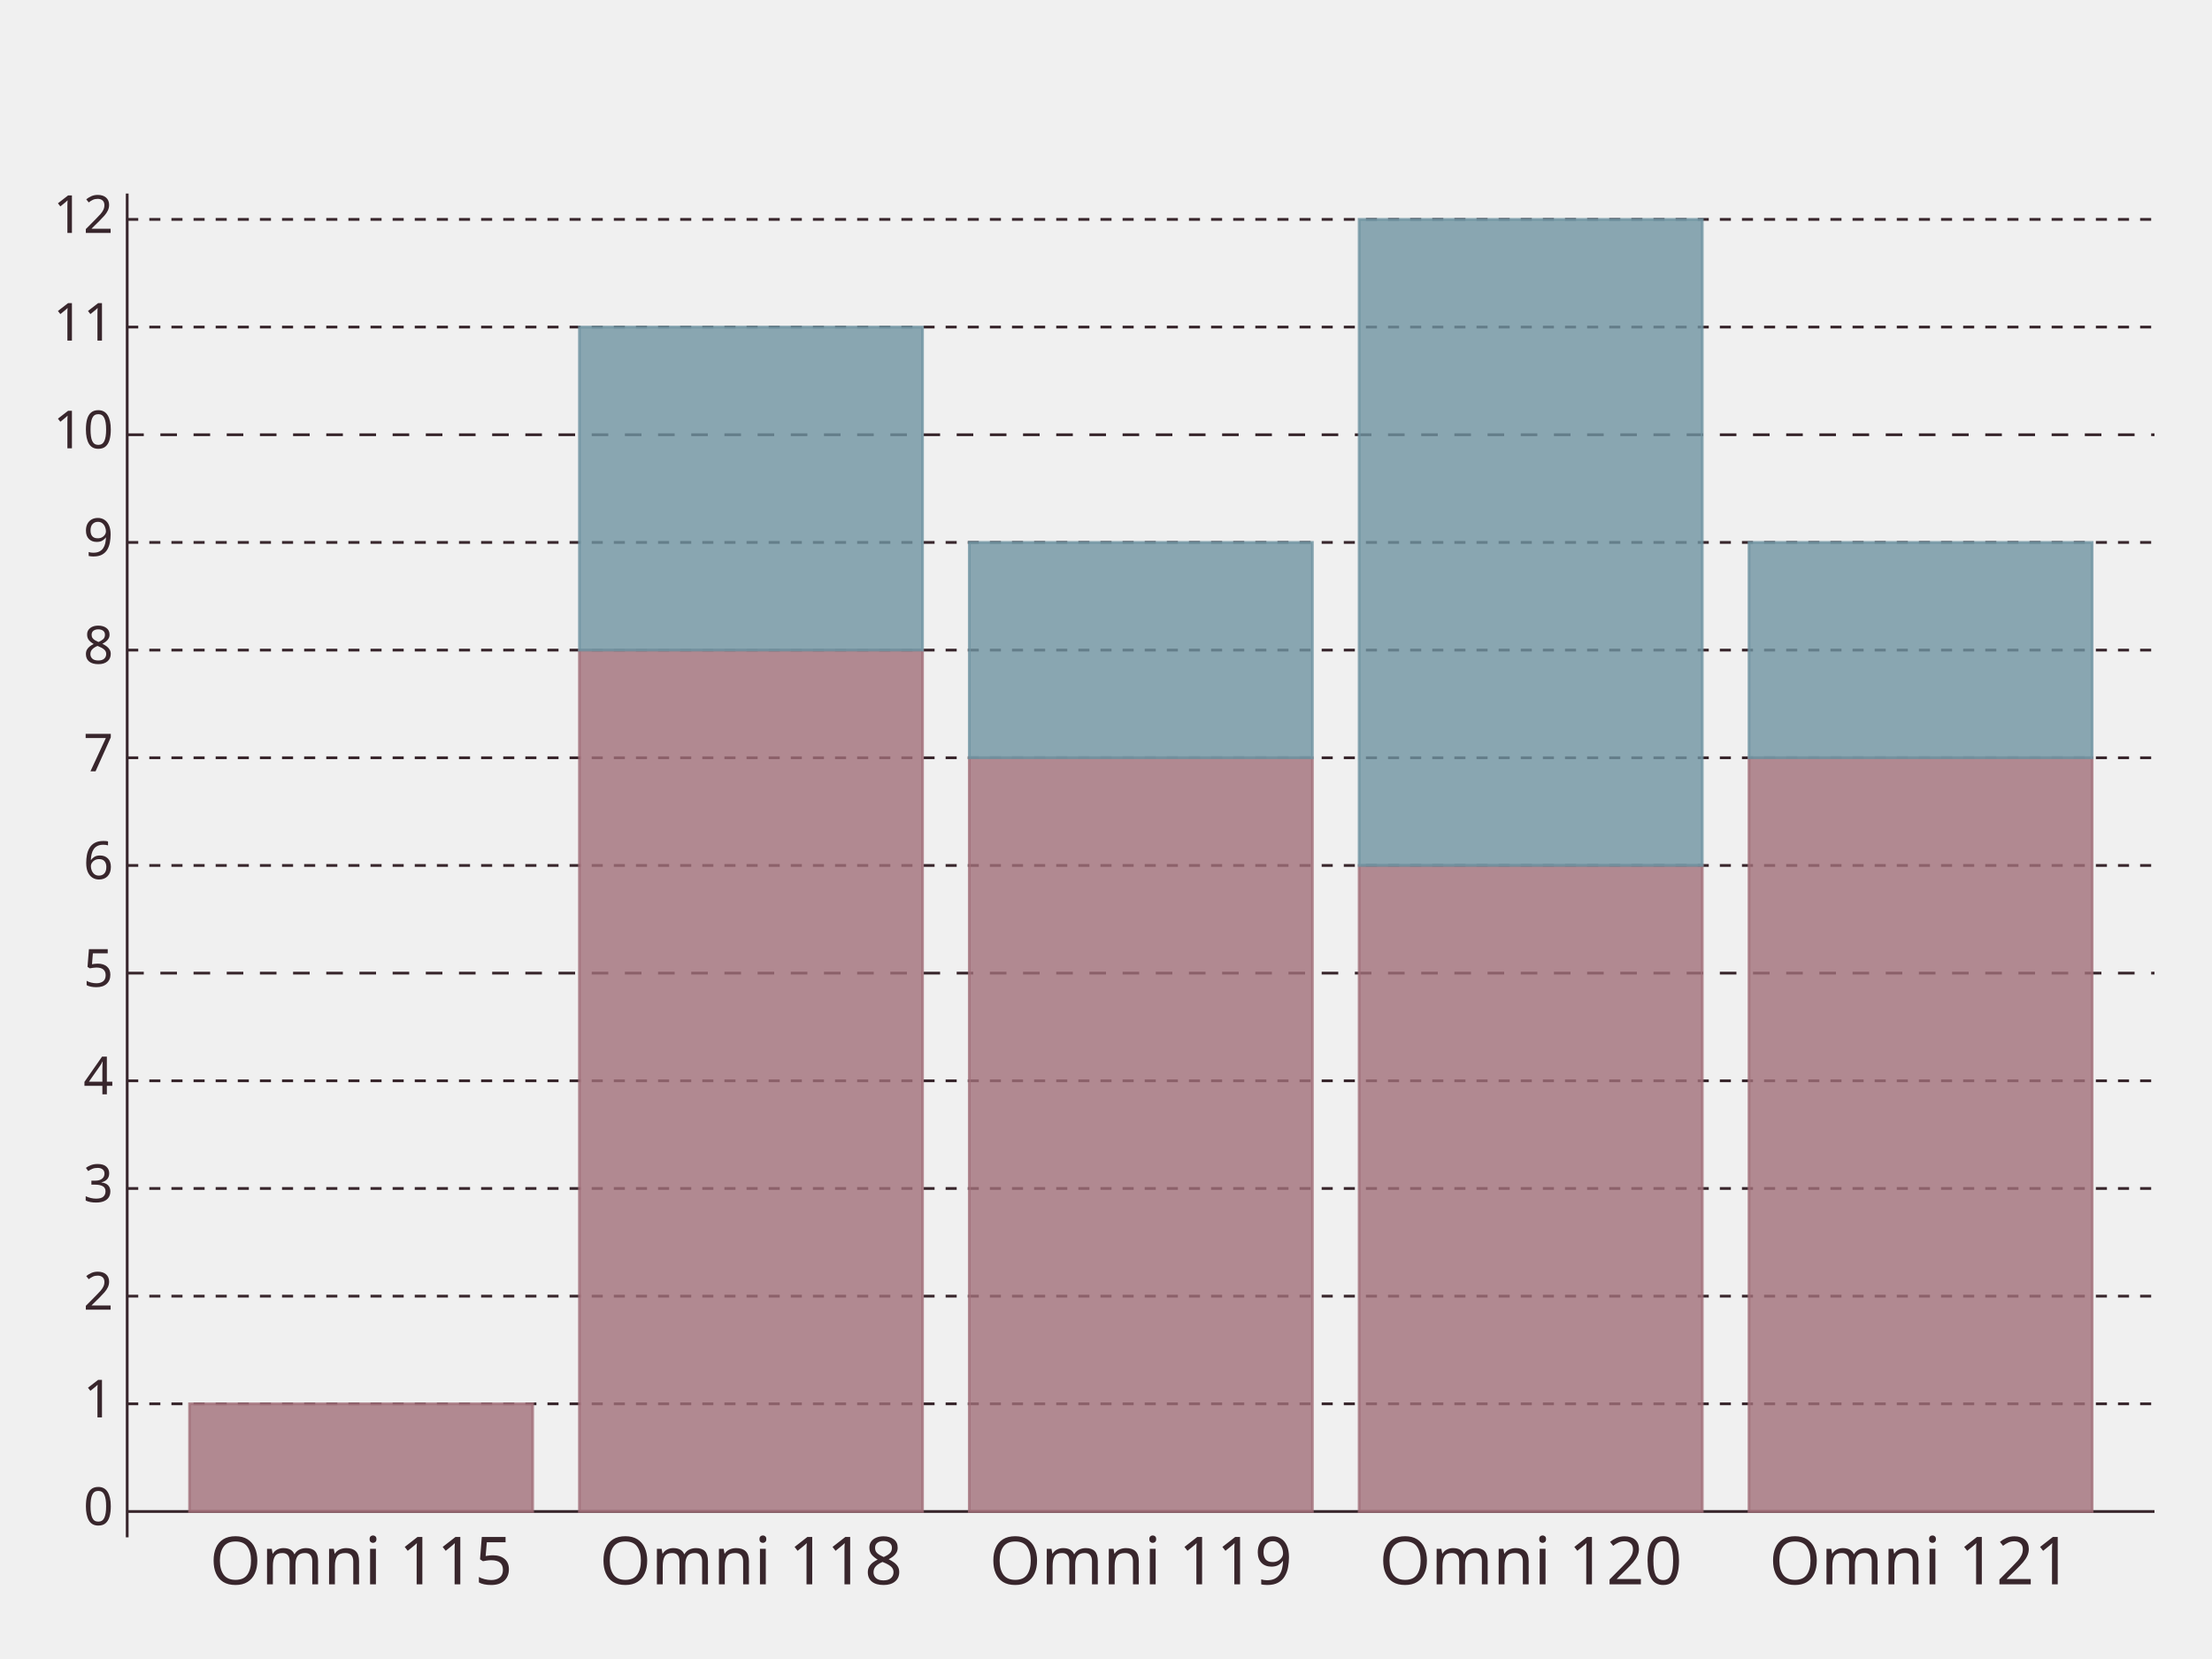
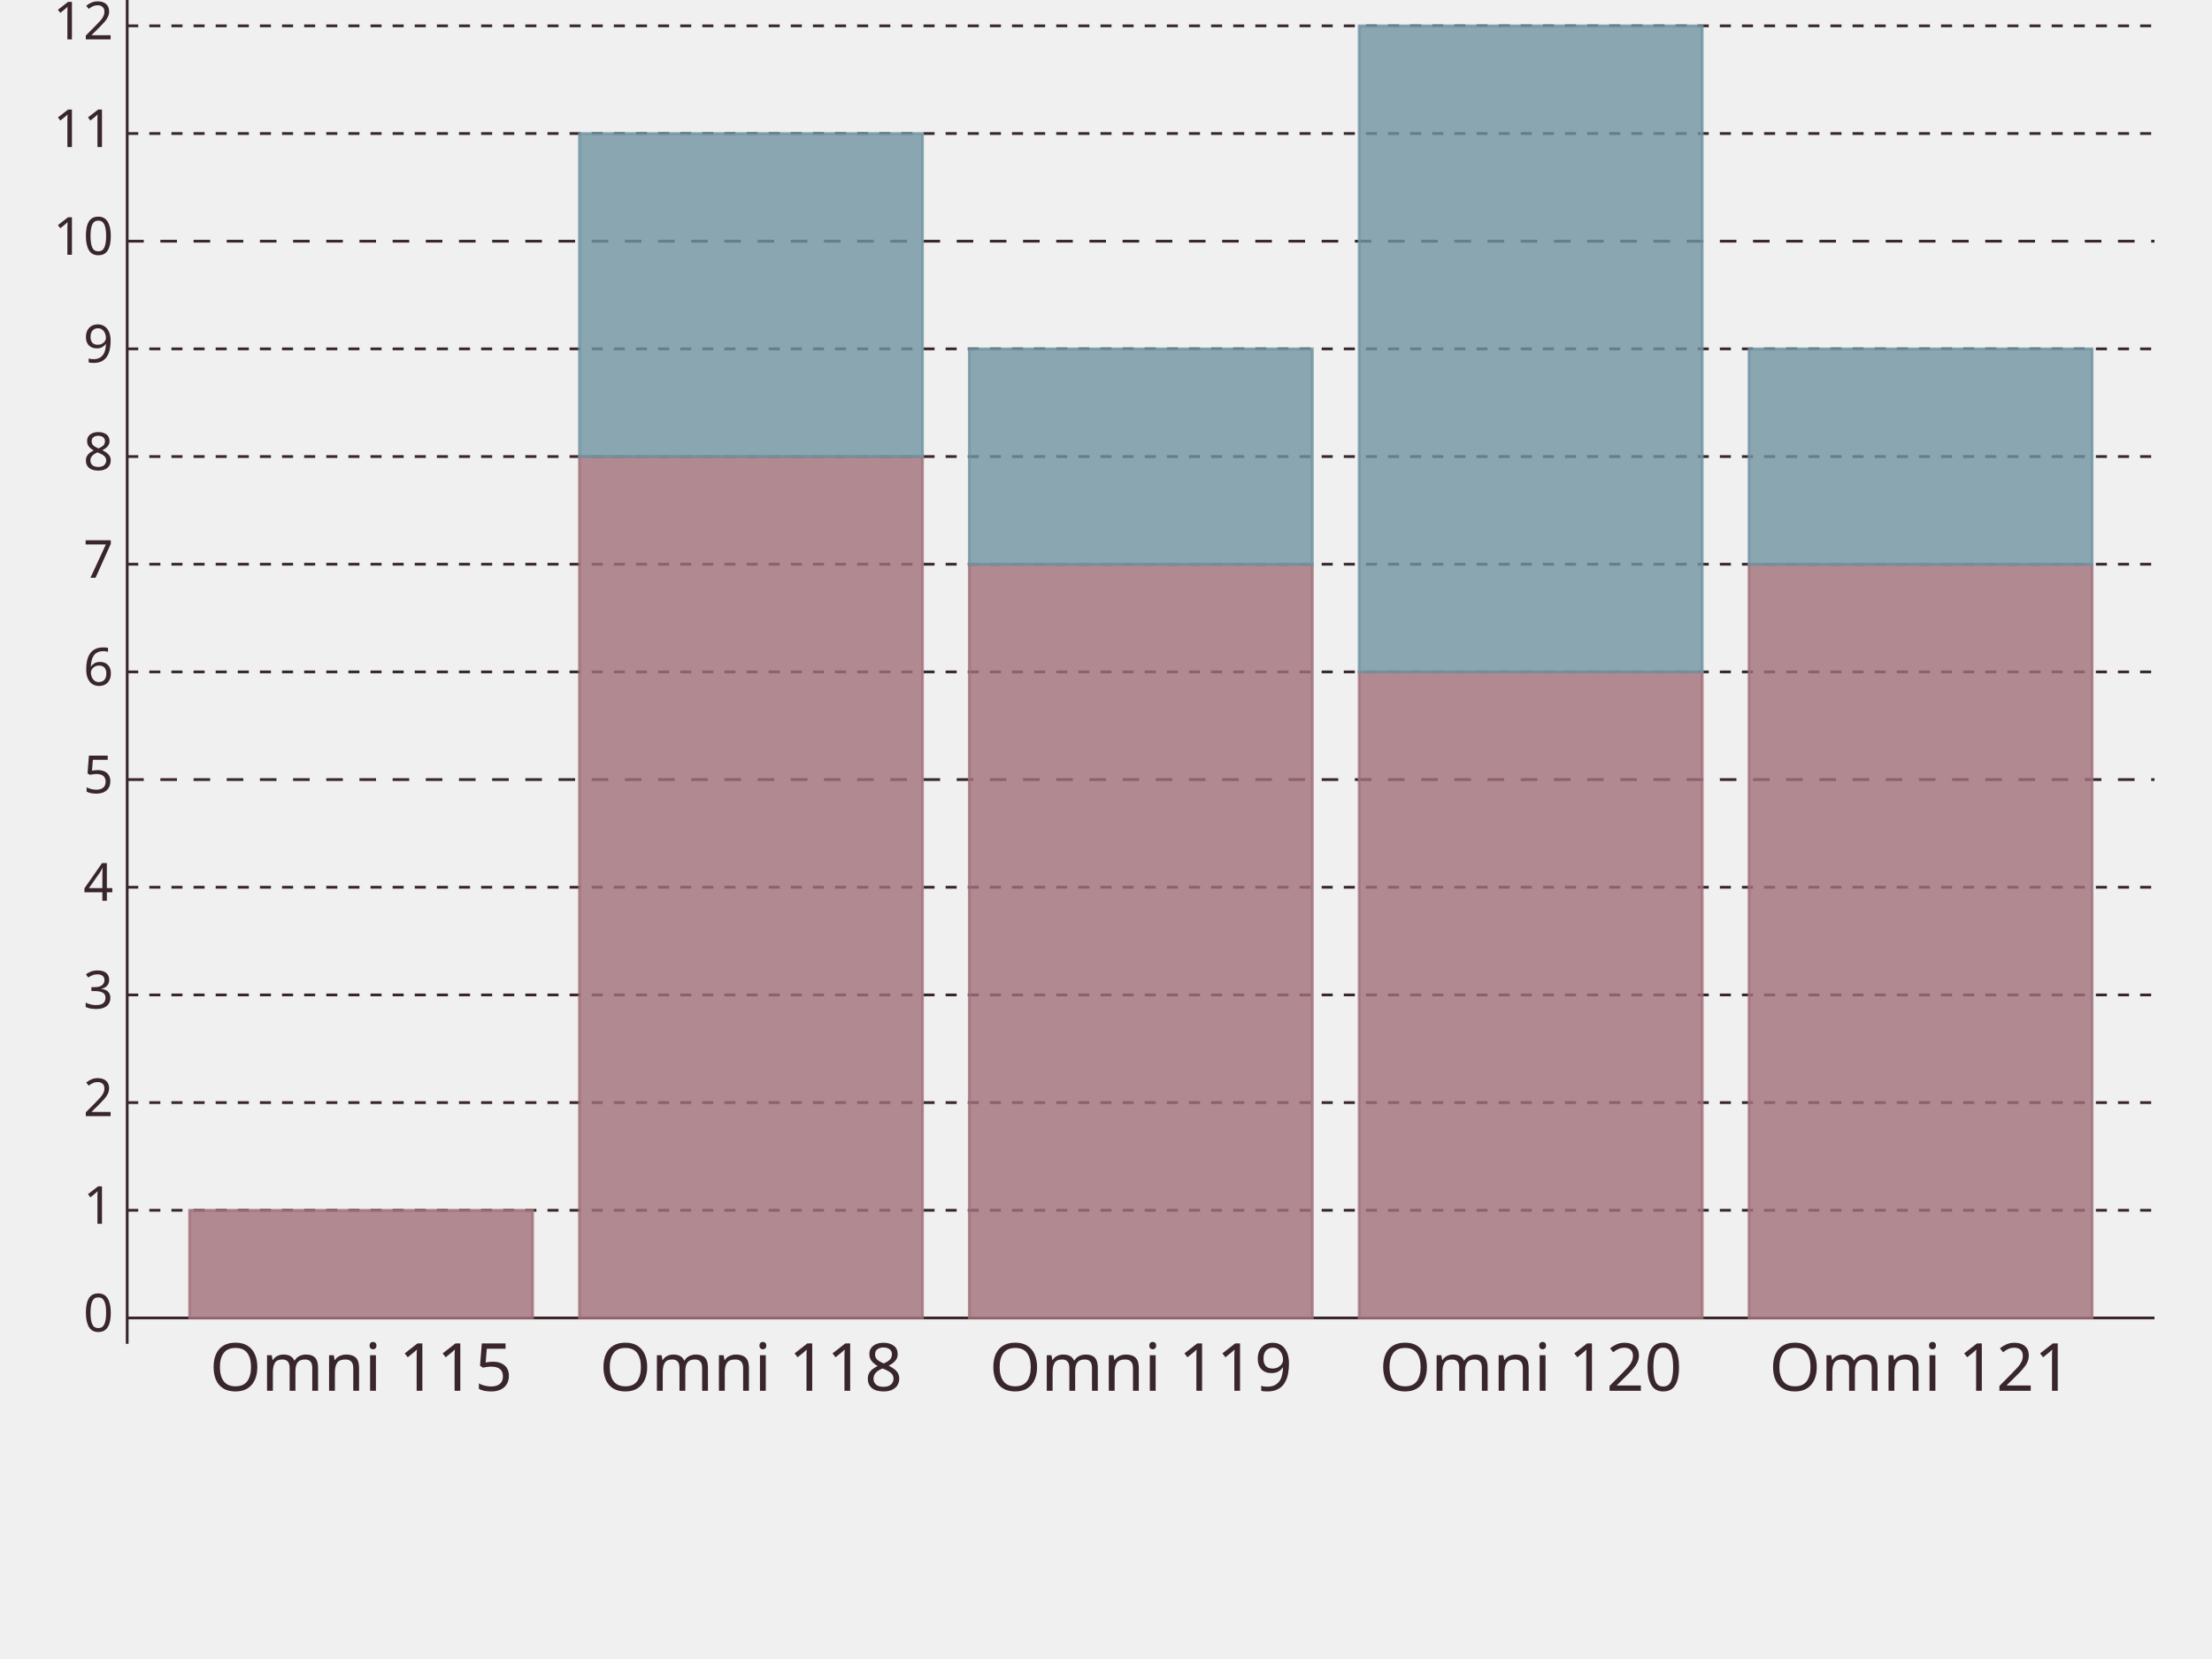
<svg xmlns="http://www.w3.org/2000/svg" class="pygal-chart" id="chart-c540efe7-7a65-4934-a8e7-7b60e022aa05" viewBox="0 0 800 600">
  <defs>
    <style type="text/css">#chart-c540efe7-7a65-4934-a8e7-7b60e022aa05{-webkit-user-select:none;-webkit-font-smoothing:antialiased;font-family:Poppins}#chart-c540efe7-7a65-4934-a8e7-7b60e022aa05 .title{font-family:Poppins;font-size:40px}#chart-c540efe7-7a65-4934-a8e7-7b60e022aa05 .legends .legend text{font-family:Poppins;font-size:20px}#chart-c540efe7-7a65-4934-a8e7-7b60e022aa05 .axis text{font-family:Poppins;font-size:24px}#chart-c540efe7-7a65-4934-a8e7-7b60e022aa05 .axis text.major{font-family:Poppins;font-size:19px}#chart-c540efe7-7a65-4934-a8e7-7b60e022aa05 .text-overlay text.value{font-family:Poppins;font-size:10px}#chart-c540efe7-7a65-4934-a8e7-7b60e022aa05 .text-overlay text.label{font-family:Poppins;font-size:24px}#chart-c540efe7-7a65-4934-a8e7-7b60e022aa05 .tooltip{font-family:Poppins;font-size:14px}#chart-c540efe7-7a65-4934-a8e7-7b60e022aa05 text.no_data{font-family:Poppins;font-size:64px}
#chart-c540efe7-7a65-4934-a8e7-7b60e022aa05{background-color:transparent}#chart-c540efe7-7a65-4934-a8e7-7b60e022aa05 path,#chart-c540efe7-7a65-4934-a8e7-7b60e022aa05 line,#chart-c540efe7-7a65-4934-a8e7-7b60e022aa05 rect,#chart-c540efe7-7a65-4934-a8e7-7b60e022aa05 circle{-webkit-transition:100ms ease-in;-moz-transition:100ms ease-in;transition:100ms ease-in}#chart-c540efe7-7a65-4934-a8e7-7b60e022aa05 .graph &gt; .background{fill:transparent}#chart-c540efe7-7a65-4934-a8e7-7b60e022aa05 .plot &gt; .background{fill:transparent}#chart-c540efe7-7a65-4934-a8e7-7b60e022aa05 .graph{fill:#38262c}#chart-c540efe7-7a65-4934-a8e7-7b60e022aa05 text.no_data{fill:#38262c}#chart-c540efe7-7a65-4934-a8e7-7b60e022aa05 .title{fill:#38262c}#chart-c540efe7-7a65-4934-a8e7-7b60e022aa05 .legends .legend text{fill:#38262c}#chart-c540efe7-7a65-4934-a8e7-7b60e022aa05 .legends .legend:hover text{fill:#38262c}#chart-c540efe7-7a65-4934-a8e7-7b60e022aa05 .axis .line{stroke:#38262c}#chart-c540efe7-7a65-4934-a8e7-7b60e022aa05 .axis .guide.line{stroke:#38262c}#chart-c540efe7-7a65-4934-a8e7-7b60e022aa05 .axis .major.line{stroke:#38262c}#chart-c540efe7-7a65-4934-a8e7-7b60e022aa05 .axis text.major{fill:#38262c}#chart-c540efe7-7a65-4934-a8e7-7b60e022aa05 .axis.y .guides:hover .guide.line,#chart-c540efe7-7a65-4934-a8e7-7b60e022aa05 .line-graph .axis.x .guides:hover .guide.line,#chart-c540efe7-7a65-4934-a8e7-7b60e022aa05 .stackedline-graph .axis.x .guides:hover .guide.line,#chart-c540efe7-7a65-4934-a8e7-7b60e022aa05 .xy-graph .axis.x .guides:hover .guide.line{stroke:#38262c}#chart-c540efe7-7a65-4934-a8e7-7b60e022aa05 .axis .guides:hover text{fill:#38262c}#chart-c540efe7-7a65-4934-a8e7-7b60e022aa05 .reactive{fill-opacity:.8;stroke-opacity:.8}#chart-c540efe7-7a65-4934-a8e7-7b60e022aa05 .ci{stroke:#38262c}#chart-c540efe7-7a65-4934-a8e7-7b60e022aa05 .reactive.active,#chart-c540efe7-7a65-4934-a8e7-7b60e022aa05 .active .reactive{fill-opacity:.9;stroke-opacity:.9;stroke-width:4}#chart-c540efe7-7a65-4934-a8e7-7b60e022aa05 .ci .reactive.active{stroke-width:1.5}#chart-c540efe7-7a65-4934-a8e7-7b60e022aa05 .series text{fill:#38262c}#chart-c540efe7-7a65-4934-a8e7-7b60e022aa05 .tooltip rect{fill:#ffffff;stroke:#38262c;-webkit-transition:opacity 100ms ease-in;-moz-transition:opacity 100ms ease-in;transition:opacity 100ms ease-in}#chart-c540efe7-7a65-4934-a8e7-7b60e022aa05 .tooltip .label{fill:#38262c}#chart-c540efe7-7a65-4934-a8e7-7b60e022aa05 .tooltip .label{fill:#38262c}#chart-c540efe7-7a65-4934-a8e7-7b60e022aa05 .tooltip .legend{font-size:1.2em;fill:#38262c}#chart-c540efe7-7a65-4934-a8e7-7b60e022aa05 .tooltip .x_label{font-size:1em;fill:#38262c}#chart-c540efe7-7a65-4934-a8e7-7b60e022aa05 .tooltip .xlink{font-size:.5em;text-decoration:underline}#chart-c540efe7-7a65-4934-a8e7-7b60e022aa05 .tooltip .value{font-size:1.7em}#chart-c540efe7-7a65-4934-a8e7-7b60e022aa05 .bound{font-size:.5em}#chart-c540efe7-7a65-4934-a8e7-7b60e022aa05 .max-value{font-size:.75em;fill:#38262c}#chart-c540efe7-7a65-4934-a8e7-7b60e022aa05 .map-element{fill:transparent;stroke:#38262c !important}#chart-c540efe7-7a65-4934-a8e7-7b60e022aa05 .map-element .reactive{fill-opacity:inherit;stroke-opacity:inherit}#chart-c540efe7-7a65-4934-a8e7-7b60e022aa05 .color-0,#chart-c540efe7-7a65-4934-a8e7-7b60e022aa05 .color-0 a:visited{stroke:#a16f7a;fill:#a16f7a}#chart-c540efe7-7a65-4934-a8e7-7b60e022aa05 .color-1,#chart-c540efe7-7a65-4934-a8e7-7b60e022aa05 .color-1 a:visited{stroke:#6f93a1;fill:#6f93a1}#chart-c540efe7-7a65-4934-a8e7-7b60e022aa05 .text-overlay .color-0 text{fill:#}#chart-c540efe7-7a65-4934-a8e7-7b60e022aa05 .text-overlay .color-1 text{fill:6}
#chart-c540efe7-7a65-4934-a8e7-7b60e022aa05 text.no_data{text-anchor:middle}#chart-c540efe7-7a65-4934-a8e7-7b60e022aa05 .guide.line{fill:none}#chart-c540efe7-7a65-4934-a8e7-7b60e022aa05 .centered{text-anchor:middle}#chart-c540efe7-7a65-4934-a8e7-7b60e022aa05 .title{text-anchor:middle}#chart-c540efe7-7a65-4934-a8e7-7b60e022aa05 .legends .legend text{fill-opacity:1}#chart-c540efe7-7a65-4934-a8e7-7b60e022aa05 .axis.x text{text-anchor:middle}#chart-c540efe7-7a65-4934-a8e7-7b60e022aa05 .axis.x:not(.web) text[transform]{text-anchor:start}#chart-c540efe7-7a65-4934-a8e7-7b60e022aa05 .axis.x:not(.web) text[transform].backwards{text-anchor:end}#chart-c540efe7-7a65-4934-a8e7-7b60e022aa05 .axis.y text{text-anchor:end}#chart-c540efe7-7a65-4934-a8e7-7b60e022aa05 .axis.y text[transform].backwards{text-anchor:start}#chart-c540efe7-7a65-4934-a8e7-7b60e022aa05 .axis.y2 text{text-anchor:start}#chart-c540efe7-7a65-4934-a8e7-7b60e022aa05 .axis.y2 text[transform].backwards{text-anchor:end}#chart-c540efe7-7a65-4934-a8e7-7b60e022aa05 .axis .guide.line{stroke-dasharray:4,4}#chart-c540efe7-7a65-4934-a8e7-7b60e022aa05 .axis .major.guide.line{stroke-dasharray:6,6}#chart-c540efe7-7a65-4934-a8e7-7b60e022aa05 .horizontal .axis.y .guide.line,#chart-c540efe7-7a65-4934-a8e7-7b60e022aa05 .horizontal .axis.y2 .guide.line,#chart-c540efe7-7a65-4934-a8e7-7b60e022aa05 .vertical .axis.x .guide.line{opacity:0}#chart-c540efe7-7a65-4934-a8e7-7b60e022aa05 .horizontal .axis.always_show .guide.line,#chart-c540efe7-7a65-4934-a8e7-7b60e022aa05 .vertical .axis.always_show .guide.line{opacity:1 !important}#chart-c540efe7-7a65-4934-a8e7-7b60e022aa05 .axis.y .guides:hover .guide.line,#chart-c540efe7-7a65-4934-a8e7-7b60e022aa05 .axis.y2 .guides:hover .guide.line,#chart-c540efe7-7a65-4934-a8e7-7b60e022aa05 .axis.x .guides:hover .guide.line{opacity:1}#chart-c540efe7-7a65-4934-a8e7-7b60e022aa05 .axis .guides:hover text{opacity:1}#chart-c540efe7-7a65-4934-a8e7-7b60e022aa05 .nofill{fill:none}#chart-c540efe7-7a65-4934-a8e7-7b60e022aa05 .subtle-fill{fill-opacity:.2}#chart-c540efe7-7a65-4934-a8e7-7b60e022aa05 .dot{stroke-width:1px;fill-opacity:1}#chart-c540efe7-7a65-4934-a8e7-7b60e022aa05 .dot.active{stroke-width:5px}#chart-c540efe7-7a65-4934-a8e7-7b60e022aa05 .dot.negative{fill:transparent}#chart-c540efe7-7a65-4934-a8e7-7b60e022aa05 text,#chart-c540efe7-7a65-4934-a8e7-7b60e022aa05 tspan{stroke:none !important}#chart-c540efe7-7a65-4934-a8e7-7b60e022aa05 .series text.active{opacity:1}#chart-c540efe7-7a65-4934-a8e7-7b60e022aa05 .tooltip rect{fill-opacity:.95;stroke-width:.5}#chart-c540efe7-7a65-4934-a8e7-7b60e022aa05 .tooltip text{fill-opacity:1}#chart-c540efe7-7a65-4934-a8e7-7b60e022aa05 .showable{visibility:hidden}#chart-c540efe7-7a65-4934-a8e7-7b60e022aa05 .showable.shown{visibility:visible}#chart-c540efe7-7a65-4934-a8e7-7b60e022aa05 .gauge-background{fill:rgba(229,229,229,1);stroke:none}#chart-c540efe7-7a65-4934-a8e7-7b60e022aa05 .bg-lines{stroke:transparent;stroke-width:2px}</style>
  </defs>
  <g class="graph stackedbar-graph vertical">
    <rect class="background" height="600" width="800" x="0" y="0" />
-     <g class="plot" transform="translate(46, 70)">
+     <g class="plot" transform="translate(46, 0)">
      <rect class="background" height="486" width="733.2" x="0" y="0" />
      <g class="axis y always_show">
        <g class="guides">
          <path class="axis major line" d="M0 476.654 h733.2" />
          <text class="major" x="-5" y="481.554">0</text>
        </g>
        <g class="guides">
          <path class="guide line" d="M0 437.712 h733.2" />
          <text class="major" x="-5" y="442.612">1</text>
        </g>
        <g class="guides">
          <path class="guide line" d="M0 398.769 h733.2" />
          <text class="major" x="-5" y="403.669">2</text>
        </g>
        <g class="guides">
          <path class="guide line" d="M0 359.827 h733.2" />
          <text class="major" x="-5" y="364.727">3</text>
        </g>
        <g class="guides">
          <path class="guide line" d="M0 320.885 h733.2" />
          <text class="major" x="-5" y="325.785">4</text>
        </g>
        <g class="guides">
          <path class="major guide line" d="M0 281.942 h733.2" />
          <text class="major" x="-5" y="286.842">5</text>
        </g>
        <g class="guides">
          <path class="guide line" d="M0 243 h733.2" />
          <text class="major" x="-5" y="247.9">6</text>
        </g>
        <g class="guides">
          <path class="guide line" d="M0 204.058 h733.2" />
          <text class="major" x="-5" y="208.958">7</text>
        </g>
        <g class="guides">
          <path class="guide line" d="M0 165.115 h733.2" />
          <text class="major" x="-5" y="170.015">8</text>
        </g>
        <g class="guides">
          <path class="guide line" d="M0 126.173 h733.2" />
          <text class="major" x="-5" y="131.073">9</text>
        </g>
        <g class="guides">
          <path class="major guide line" d="M0 87.231 h733.2" />
          <text class="major" x="-5" y="92.131">10</text>
        </g>
        <g class="guides">
          <path class="guide line" d="M0 48.288 h733.2" />
          <text class="major" x="-5" y="53.188">11</text>
        </g>
        <g class="guides">
          <path class="guide line" d="M0 9.346 h733.2" />
          <text class="major" x="-5" y="14.246">12</text>
        </g>
      </g>
      <g class="axis x">
        <path class="line" d="M0 0 v486" />
        <g class="guides">
          <path class="guide line" d="M84.6 0 v486" />
          <text class="" x="84.6" y="503.0">Omni 115</text>
        </g>
        <g class="guides">
          <path class="guide line" d="M225.6 0 v486" />
          <text class="" x="225.6" y="503.0">Omni 118</text>
        </g>
        <g class="guides">
          <path class="guide line" d="M366.6 0 v486" />
          <text class="" x="366.6" y="503.0">Omni 119</text>
        </g>
        <g class="guides">
          <path class="guide line" d="M507.6 0 v486" />
          <text class="" x="507.6" y="503.0">Omni 120</text>
        </g>
        <g class="guides">
          <path class="guide line" d="M648.6 0 v486" />
          <text class="" x="648.6" y="503.0">Omni 121</text>
        </g>
      </g>
      <g class="series serie-0 color-0">
        <g class="bars">
          <g class="bar">
            <rect class="rect reactive tooltip-trigger" height="38.942" rx="0" ry="0" width="124.08" x="22.56" y="437.712" />
          </g>
          <g class="bar">
            <rect class="rect reactive tooltip-trigger" height="311.538" rx="0" ry="0" width="124.08" x="163.56" y="165.115" />
          </g>
          <g class="bar">
            <rect class="rect reactive tooltip-trigger" height="272.596" rx="0" ry="0" width="124.08" x="304.56" y="204.058" />
          </g>
          <g class="bar">
            <rect class="rect reactive tooltip-trigger" height="233.654" rx="0" ry="0" width="124.08" x="445.56" y="243" />
          </g>
          <g class="bar">
            <rect class="rect reactive tooltip-trigger" height="272.596" rx="0" ry="0" width="124.08" x="586.56" y="204.058" />
          </g>
        </g>
      </g>
      <g class="series serie-1 color-1">
        <g class="bars">
          <g class="bar">
            <rect class="rect reactive tooltip-trigger" height="0.0" rx="0" ry="0" width="124.08" x="22.56" y="437.712" />
          </g>
          <g class="bar">
            <rect class="rect reactive tooltip-trigger" height="116.827" rx="0" ry="0" width="124.08" x="163.56" y="48.288" />
          </g>
          <g class="bar">
            <rect class="rect reactive tooltip-trigger" height="77.885" rx="0" ry="0" width="124.08" x="304.56" y="126.173" />
          </g>
          <g class="bar">
            <rect class="rect reactive tooltip-trigger" height="233.654" rx="0" ry="0" width="124.08" x="445.56" y="9.346" />
          </g>
          <g class="bar">
            <rect class="rect reactive tooltip-trigger" height="77.885" rx="0" ry="0" width="124.08" x="586.56" y="126.173" />
          </g>
        </g>
      </g>
    </g>
    <g class="plot overlay" transform="translate(46, 70)">
      <g class="series serie-0 color-0" />
      <g class="series serie-1 color-1" />
    </g>
    <g class="plot text-overlay" transform="translate(46, 70)">
      <g class="series serie-0 color-0" />
      <g class="series serie-1 color-1" />
    </g>
    <g class="plot tooltip-overlay" transform="translate(46, 70)">
      <g class="tooltip" style="opacity: 0" transform="translate(0 0)">
        <rect class="tooltip-box" height="0" rx="0" ry="0" width="0" />
        <g class="text" />
      </g>
    </g>
  </g>
</svg>
